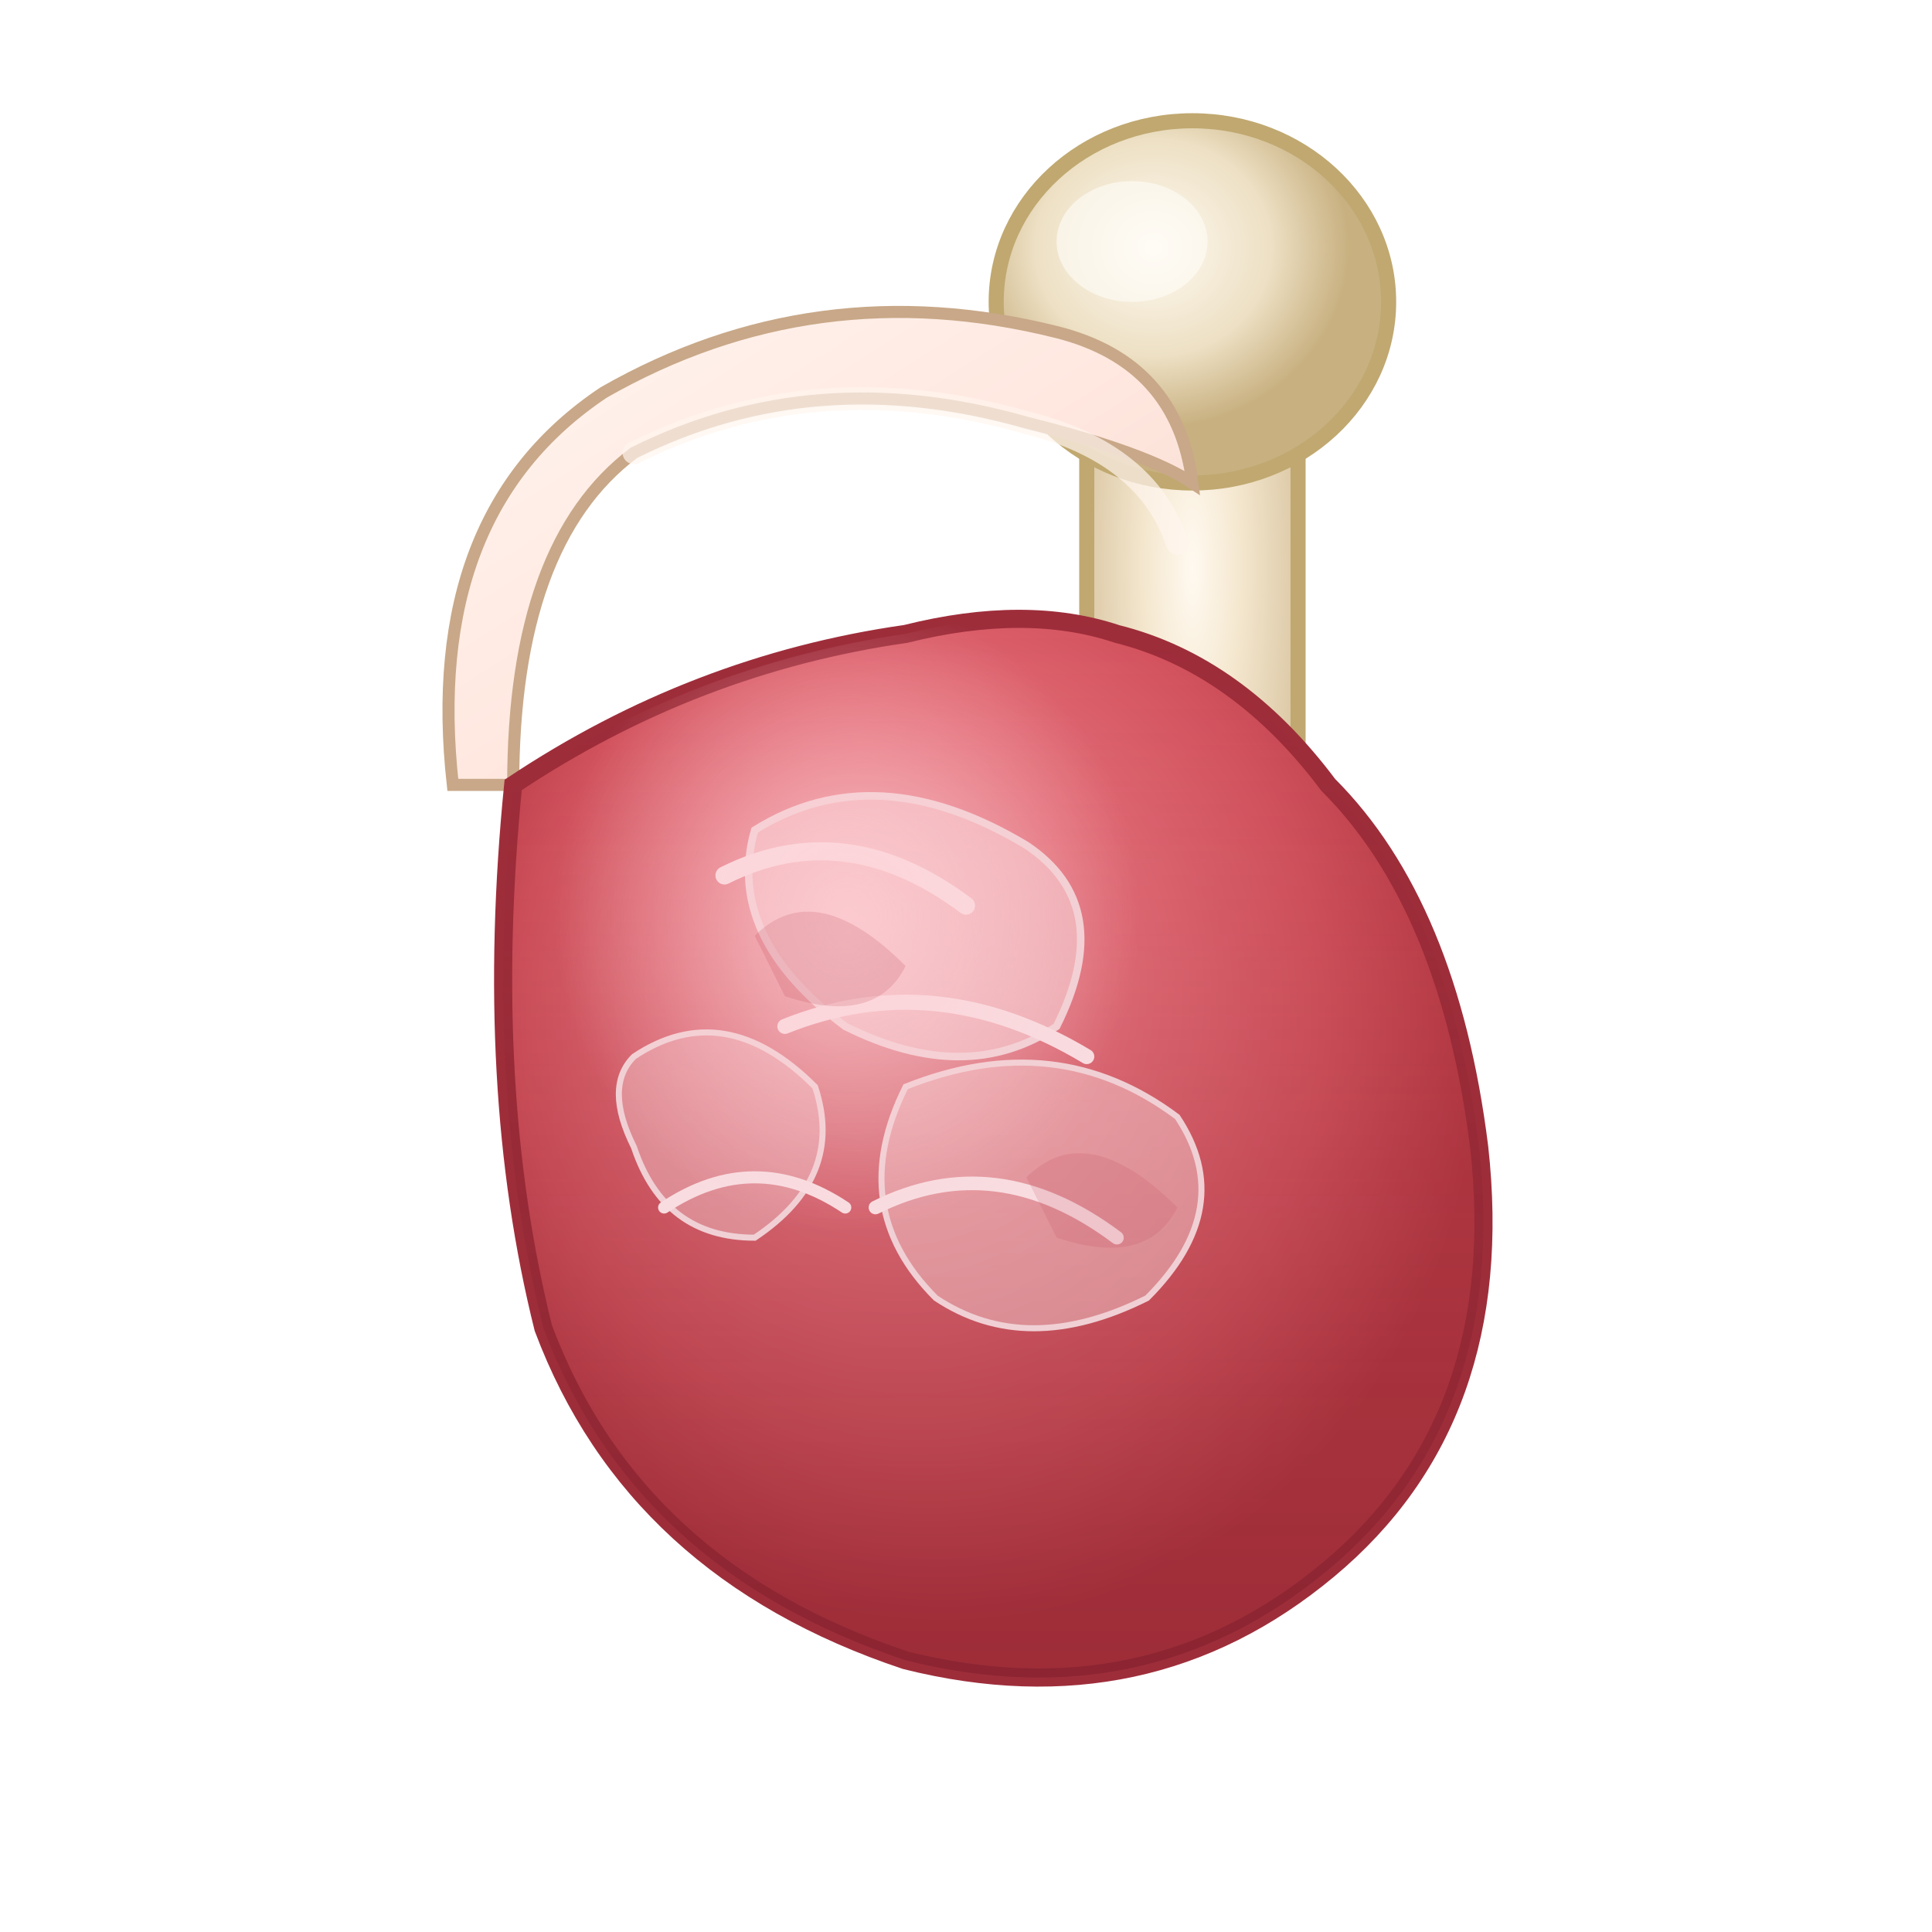
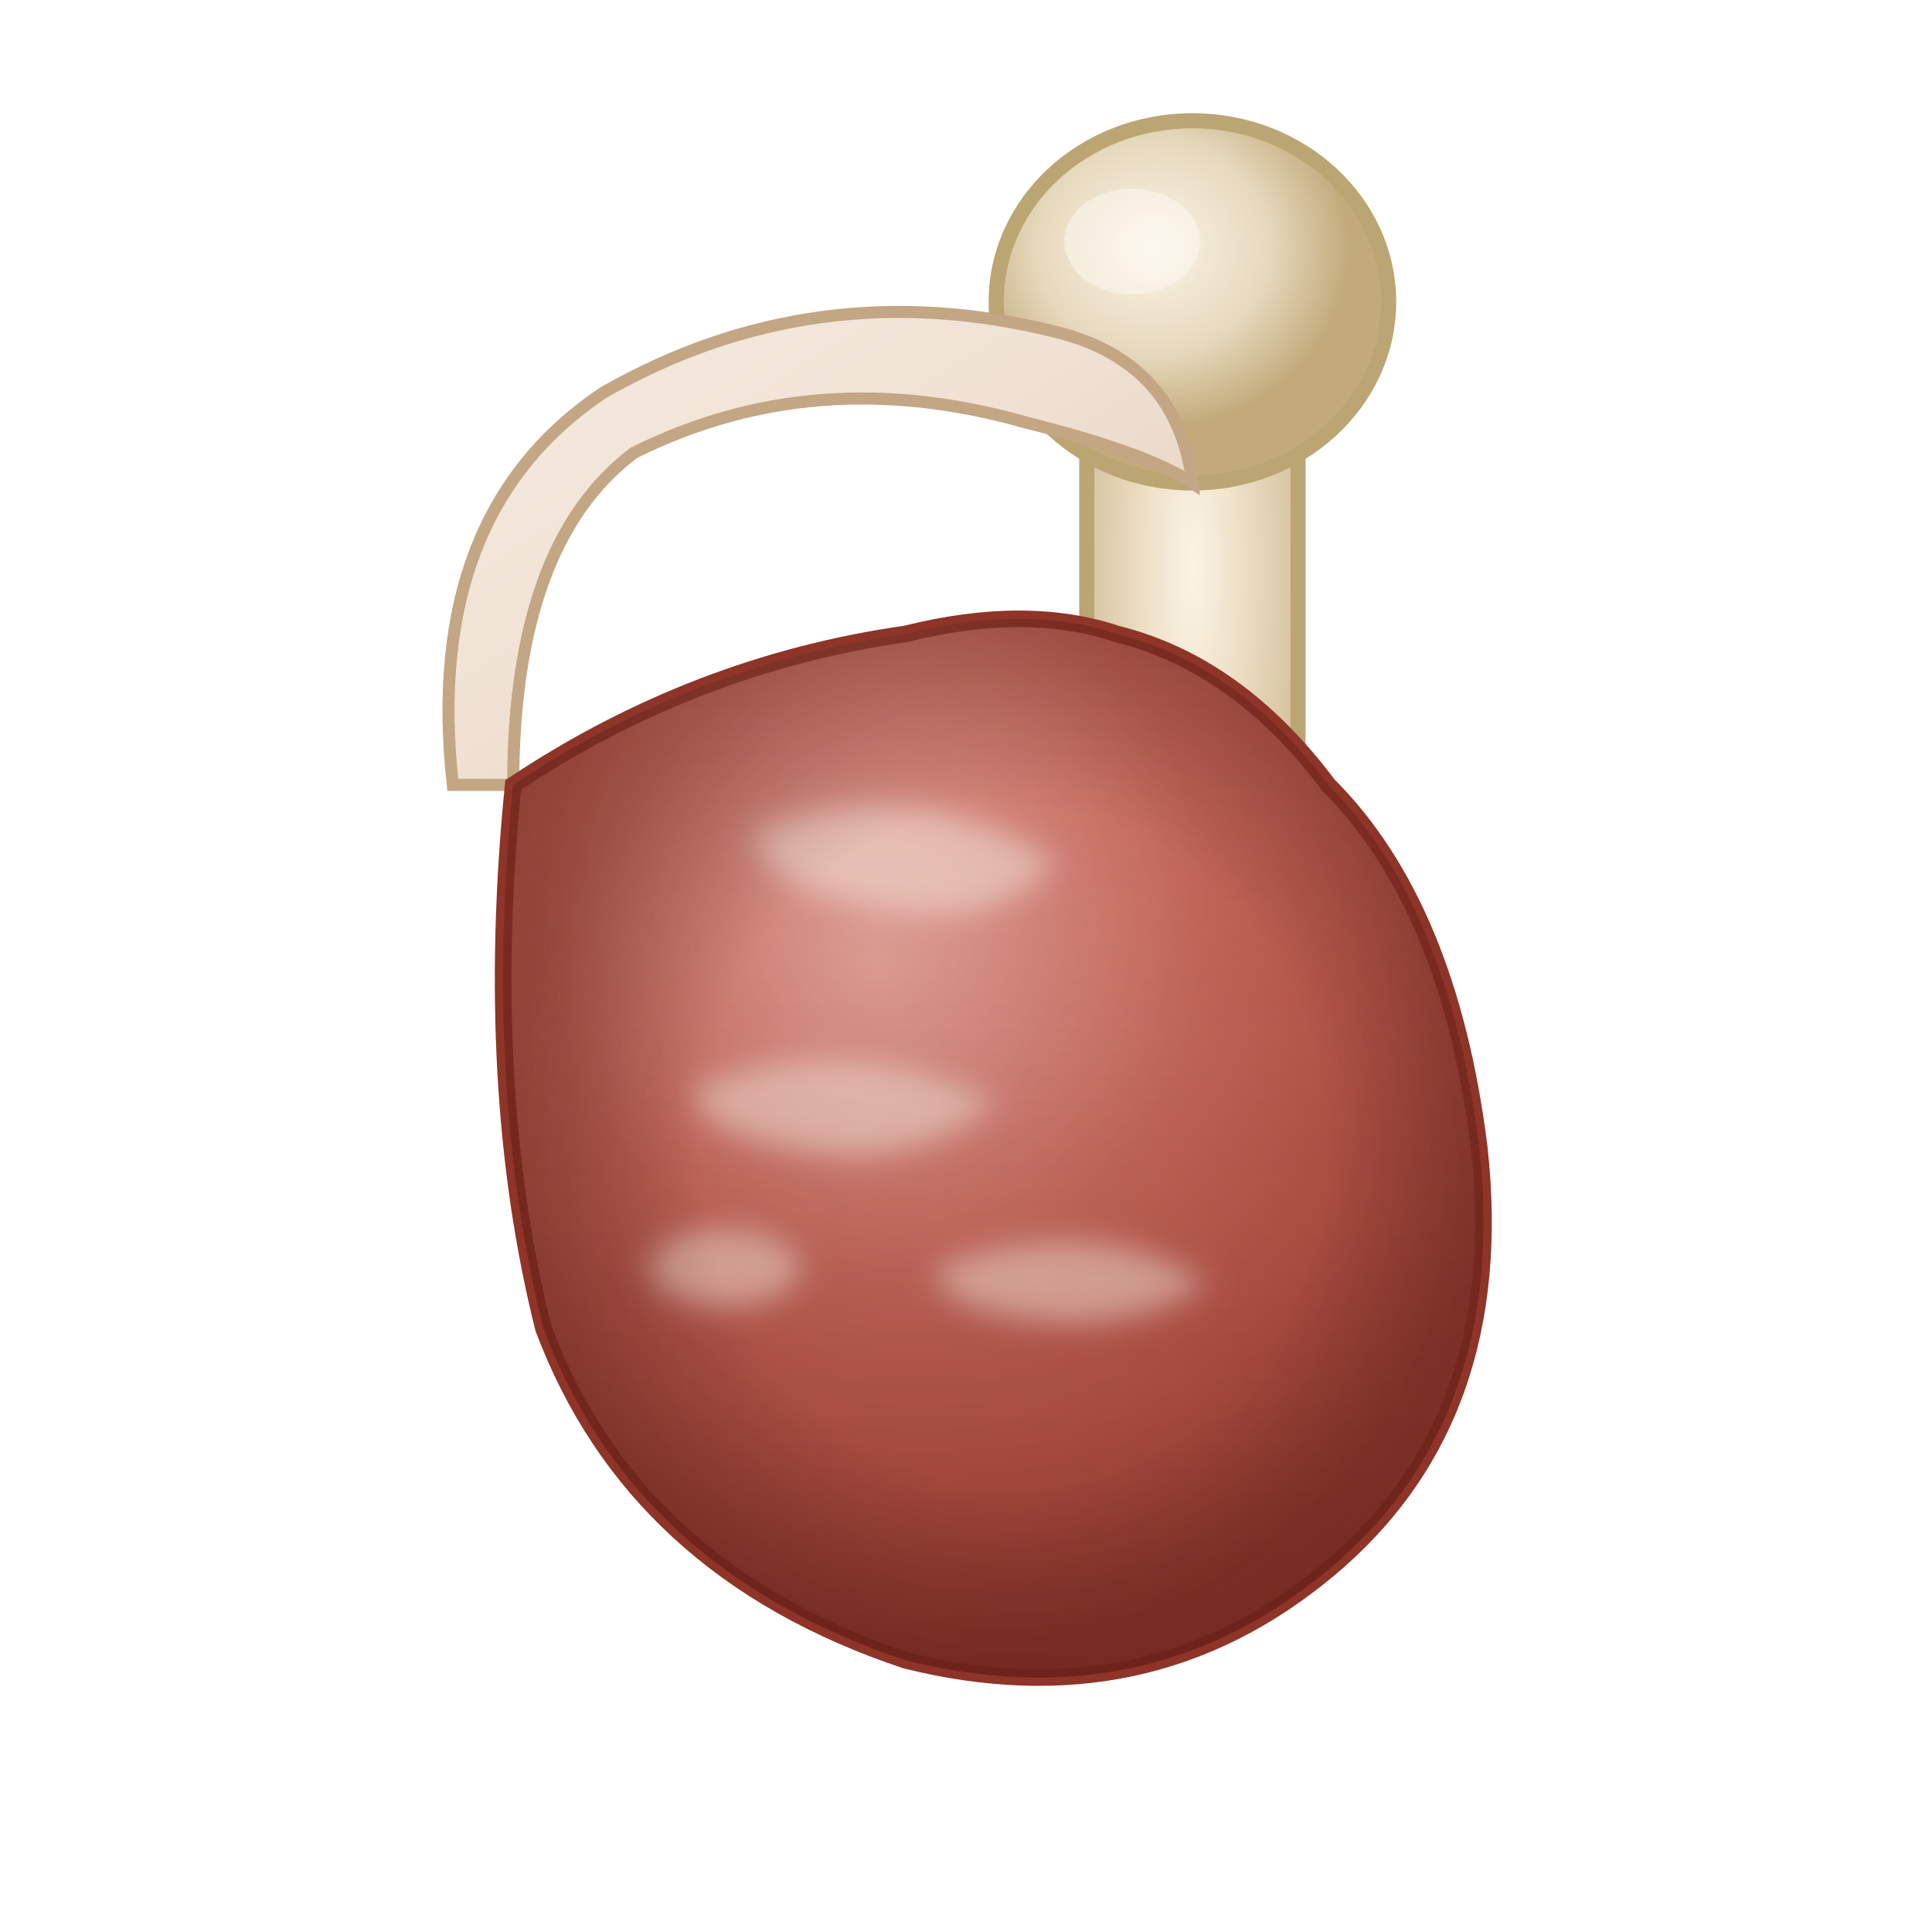
<svg xmlns="http://www.w3.org/2000/svg" viewBox="0 0 128 128">
  <defs>
-     <radialGradient id="g_pork_meat" cx="45%" cy="40%" r="55%" fx="35%" fy="30%">
-       <stop offset="0%" stop-color="#f4a0a8" />
-       <stop offset="40%" stop-color="#e8737e" />
-       <stop offset="75%" stop-color="#d4545f" />
-       <stop offset="100%" stop-color="#b83a45" />
+     <radialGradient id="g_pork_meat" cx="45%" cy="40%" r="58%" fx="38%" fy="32%">
+       <stop offset="0%" stop-color="#e0978c" />
+       <stop offset="40%" stop-color="#cf7669" />
+       <stop offset="75%" stop-color="#b95a4d" />
+       <stop offset="100%" stop-color="#9c4438" />
    </radialGradient>
-     <radialGradient id="g_pork_highlight" cx="35%" cy="28%" r="30%">
-       <stop offset="0%" stop-color="#ffd0d5" stop-opacity="0.7" />
-       <stop offset="100%" stop-color="#ffd0d5" stop-opacity="0" />
+     <radialGradient id="g_pork_highlight" cx="38%" cy="28%" r="34%">
+       <stop offset="0%" stop-color="#ffffff" stop-opacity="0.16" />
+       <stop offset="100%" stop-color="#ffffff" stop-opacity="0" />
    </radialGradient>
    <linearGradient id="g_pork_fat1" x1="0%" y1="0%" x2="100%" y2="100%">
-       <stop offset="0%" stop-color="#fff5f0" />
-       <stop offset="50%" stop-color="#ffe8e0" />
-       <stop offset="100%" stop-color="#f5d8cc" />
-     </linearGradient>
-     <linearGradient id="g_pork_fat2" x1="0%" y1="0%" x2="100%" y2="80%">
-       <stop offset="0%" stop-color="#fff0ea" />
-       <stop offset="100%" stop-color="#f0cfc0" />
+       <stop offset="0%" stop-color="#f6ece2" />
+       <stop offset="50%" stop-color="#efe0d2" />
+       <stop offset="100%" stop-color="#e3cdba" />
    </linearGradient>
    <radialGradient id="g_pork_bone" cx="50%" cy="35%" r="55%">
-       <stop offset="0%" stop-color="#fff9f0" />
-       <stop offset="40%" stop-color="#f5e8d0" />
-       <stop offset="100%" stop-color="#d8c4a0" />
+       <stop offset="0%" stop-color="#fbf4e7" />
+       <stop offset="40%" stop-color="#efe1c8" />
+       <stop offset="100%" stop-color="#d2be98" />
    </radialGradient>
-     <radialGradient id="g_pork_boneball1" cx="40%" cy="35%" r="50%">
-       <stop offset="0%" stop-color="#fffaf2" />
-       <stop offset="60%" stop-color="#ede0c4" />
-       <stop offset="100%" stop-color="#c8b080" />
-     </radialGradient>
-     <radialGradient id="g_pork_boneball2" cx="40%" cy="35%" r="50%">
-       <stop offset="0%" stop-color="#fffaf2" />
-       <stop offset="60%" stop-color="#ede0c4" />
-       <stop offset="100%" stop-color="#c8b080" />
+     <radialGradient id="g_pork_boneball" cx="40%" cy="35%" r="50%">
+       <stop offset="0%" stop-color="#fbf5e9" />
+       <stop offset="60%" stop-color="#e6d8bc" />
+       <stop offset="100%" stop-color="#c2aa7a" />
    </radialGradient>
    <linearGradient id="g_pork_shadow" x1="0%" y1="0%" x2="0%" y2="100%">
-       <stop offset="0%" stop-color="#8b2530" stop-opacity="0" />
-       <stop offset="100%" stop-color="#6a1520" stop-opacity="0.35" />
+       <stop offset="0%" stop-color="#7d2018" stop-opacity="0" />
+       <stop offset="100%" stop-color="#5e130d" stop-opacity="0.34" />
    </linearGradient>
-     <radialGradient id="g_pork_marbling" cx="60%" cy="55%" r="40%">
-       <stop offset="0%" stop-color="#ffeef0" stop-opacity="0.5" />
-       <stop offset="100%" stop-color="#ffeef0" stop-opacity="0" />
+     <radialGradient id="g_pork_vignette" cx="52%" cy="50%" r="52%">
+       <stop offset="62%" stop-color="#000000" stop-opacity="0" />
+       <stop offset="100%" stop-color="#3a120b" stop-opacity="0.26" />
    </radialGradient>
+     <filter id="soft" x="-30%" y="-30%" width="160%" height="160%">
+       <feGaussianBlur stdDeviation="1.0" />
+     </filter>
+     <clipPath id="clip_pork">
+       <path d="M 34 52 Q 32 72 36 88 Q 42 104 60 110 Q 76 114 88 104 Q 100 94 98 76 Q 96 60 88 52 Q 82 44 74 42 Q 68 40 60 42 Q 46 44 34 52 Z" />
+     </clipPath>
  </defs>
-   <rect x="72" y="18" width="14" height="56" rx="7" ry="7" fill="url(#g_pork_bone)" stroke="#c0a870" stroke-width="1" />
-   <ellipse cx="79" cy="20" rx="13" ry="12" fill="url(#g_pork_boneball1)" stroke="#c0a870" stroke-width="1" />
-   <ellipse cx="75" cy="16" rx="5" ry="4" fill="#fffdf8" fill-opacity="0.6" />
-   <ellipse cx="79" cy="72" rx="13" ry="12" fill="url(#g_pork_boneball2)" stroke="#c0a870" stroke-width="1" />
-   <ellipse cx="75" cy="68" rx="5" ry="4" fill="#fffdf8" fill-opacity="0.5" />
-   <path d="M 30 52 Q 28 34 40 26 Q 54 18 70 22 Q 78 24 79 32 Q 76 30 68 28 Q 54 24 42 30 Q 34 36 34 52 Z" fill="url(#g_pork_fat1)" stroke="#c8a888" stroke-width="0.8" />
-   <path d="M 34 52 Q 32 72 36 88 Q 42 104 60 110 Q 76 114 88 104 Q 100 94 98 76 Q 96 60 88 52 Q 82 44 74 42 Q 68 40 60 42 Q 46 44 34 52 Z" fill="url(#g_pork_meat)" stroke="#9e2d3a" stroke-width="1.2" />
+   <rect x="72" y="18" width="14" height="56" rx="7" ry="7" fill="url(#g_pork_bone)" stroke="#bba572" stroke-width="1" />
+   <ellipse cx="79" cy="20" rx="13" ry="12" fill="url(#g_pork_boneball)" stroke="#bba572" stroke-width="1" />
+   <ellipse cx="75" cy="16" rx="4.5" ry="3.5" fill="#fffdf6" fill-opacity="0.45" />
+   <ellipse cx="79" cy="72" rx="13" ry="12" fill="url(#g_pork_boneball)" stroke="#bba572" stroke-width="1" />
+   <ellipse cx="75" cy="68" rx="4.5" ry="3.5" fill="#fffdf6" fill-opacity="0.4" />
+   <path d="M 30 52 Q 28 34 40 26 Q 54 18 70 22 Q 78 24 79 32 Q 76 30 68 28 Q 54 24 42 30 Q 34 36 34 52 Z" fill="url(#g_pork_fat1)" stroke="#c3a684" stroke-width="0.8" />
+   <path d="M 34 52 Q 32 72 36 88 Q 42 104 60 110 Q 76 114 88 104 Q 100 94 98 76 Q 96 60 88 52 Q 82 44 74 42 Q 68 40 60 42 Q 46 44 34 52 Z" fill="url(#g_pork_meat)" stroke="#8f3428" stroke-width="1.1" />
  <path d="M 34 52 Q 32 72 36 88 Q 42 104 60 110 Q 76 114 88 104 Q 100 94 98 76 Q 96 60 88 52 Q 82 44 74 42 Q 68 40 60 42 Q 46 44 34 52 Z" fill="url(#g_pork_shadow)" />
-   <path d="M 50 55 Q 58 50 68 56 Q 74 60 70 68 Q 64 72 56 68 Q 48 62 50 55 Z" fill="#fce8ea" fill-opacity="0.5" stroke="#f0d0d4" stroke-width="0.5" />
-   <path d="M 60 72 Q 70 68 78 74 Q 82 80 76 86 Q 68 90 62 86 Q 56 80 60 72 Z" fill="#fce8ea" fill-opacity="0.4" stroke="#f0d0d4" stroke-width="0.4" />
-   <path d="M 42 70 Q 48 66 54 72 Q 56 78 50 82 Q 44 82 42 76 Q 40 72 42 70 Z" fill="#fce8ea" fill-opacity="0.35" stroke="#f0d0d4" stroke-width="0.4" />
-   <path d="M 48 58 Q 56 54 64 60" fill="none" stroke="#f8dce0" stroke-width="1.2" stroke-linecap="round" />
-   <path d="M 52 68 Q 62 64 72 70" fill="none" stroke="#f8dce0" stroke-width="1" stroke-linecap="round" />
-   <path d="M 58 80 Q 66 76 74 82" fill="none" stroke="#f8dce0" stroke-width="0.9" stroke-linecap="round" />
-   <path d="M 44 80 Q 50 76 56 80" fill="none" stroke="#f8dce0" stroke-width="0.8" stroke-linecap="round" />
+   <g clip-path="url(#clip_pork)" filter="url(#soft)" opacity="0.5">
+     <path d="M 50 55 Q 60 51 70 57 Q 66 62 58 60 Q 50 59 50 55 Z" fill="#f4e7dd" />
+     <path d="M 46 72 Q 56 68 66 73 Q 60 78 52 76 Q 46 75 46 72 Z" fill="#efe0d3" />
+     <path d="M 62 84 Q 72 80 80 85 Q 74 89 66 87 Q 62 86 62 84 Z" fill="#efe0d3" />
+     <ellipse cx="48" cy="84" rx="5" ry="2.6" fill="#efe0d3" />
+   </g>
+   <path d="M 34 52 Q 32 72 36 88 Q 42 104 60 110 Q 76 114 88 104 Q 100 94 98 76 Q 96 60 88 52 Q 82 44 74 42 Q 68 40 60 42 Q 46 44 34 52 Z" fill="url(#g_pork_vignette)" />
  <path d="M 34 52 Q 32 72 36 88 Q 42 104 60 110 Q 76 114 88 104 Q 100 94 98 76 Q 96 60 88 52 Q 82 44 74 42 Q 68 40 60 42 Q 46 44 34 52 Z" fill="url(#g_pork_highlight)" />
-   <path d="M 42 30 Q 54 24 68 28 Q 76 30 78 36" fill="none" stroke="#fff5ee" stroke-width="1.5" stroke-linecap="round" stroke-opacity="0.7" />
-   <path d="M 50 62 Q 54 58 60 64 Q 58 68 52 66 Z" fill="#c04050" fill-opacity="0.18" />
-   <path d="M 68 78 Q 72 74 78 80 Q 76 84 70 82 Z" fill="#c04050" fill-opacity="0.15" />
</svg>
